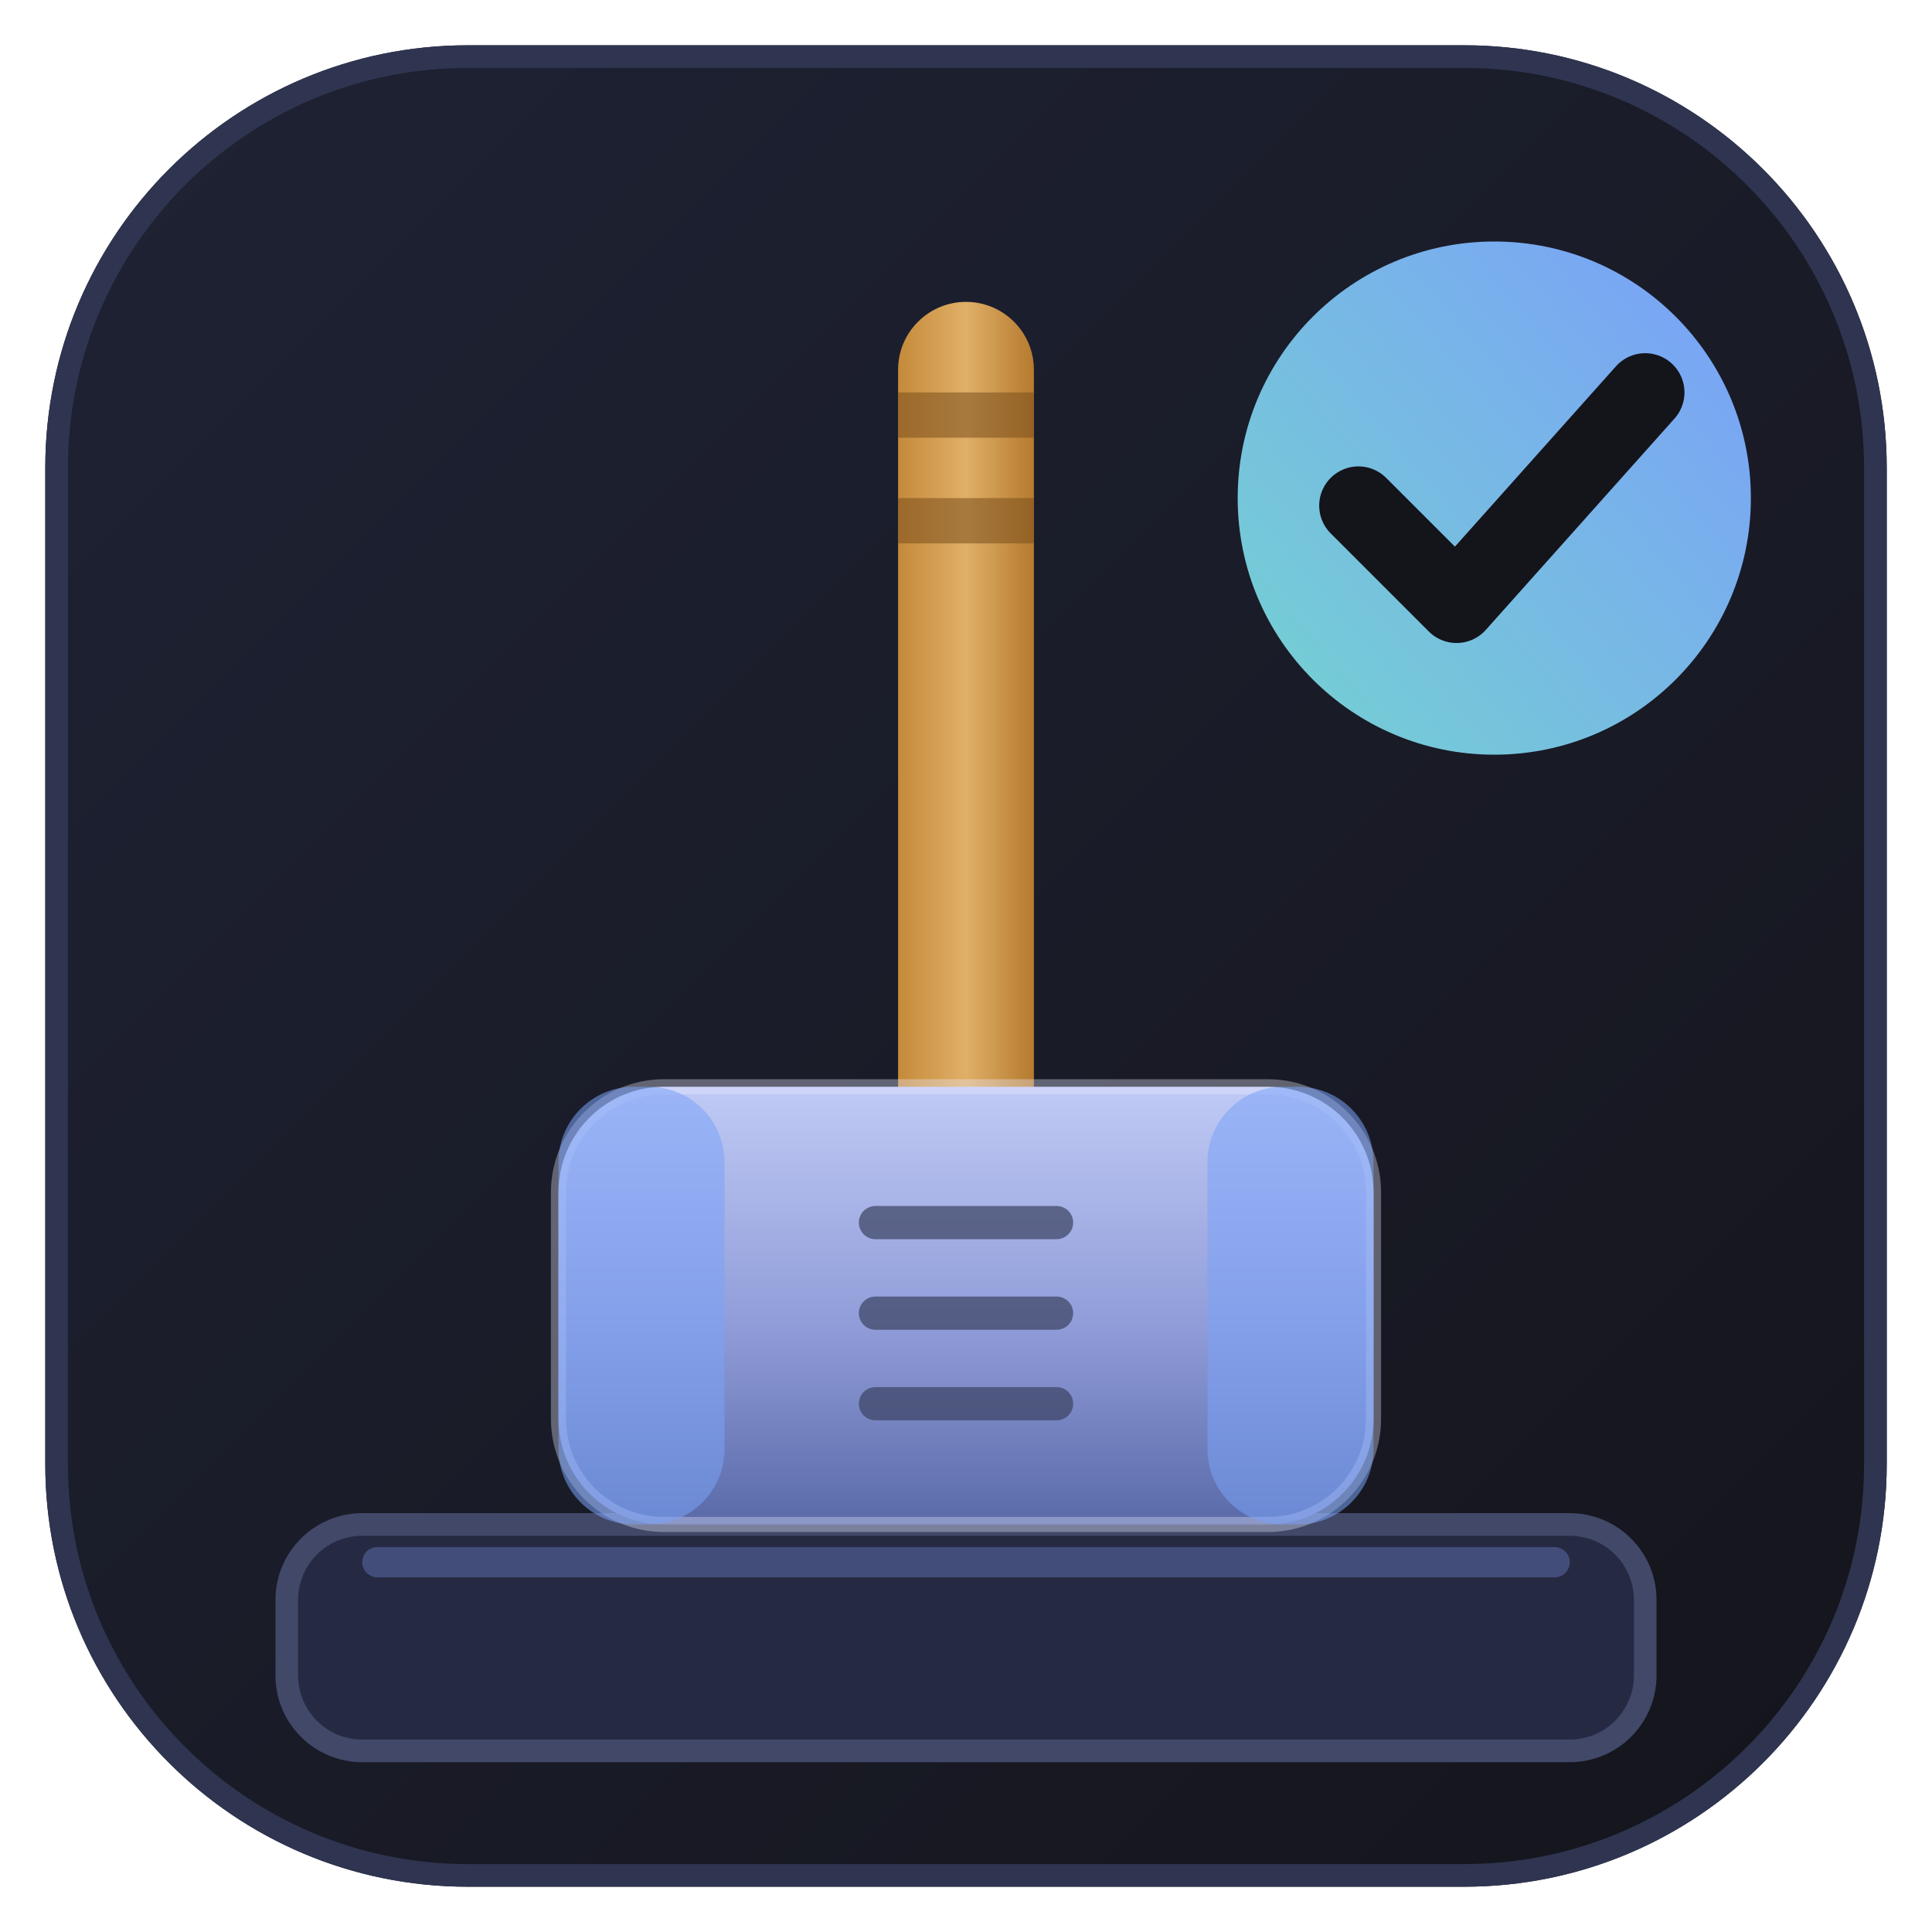
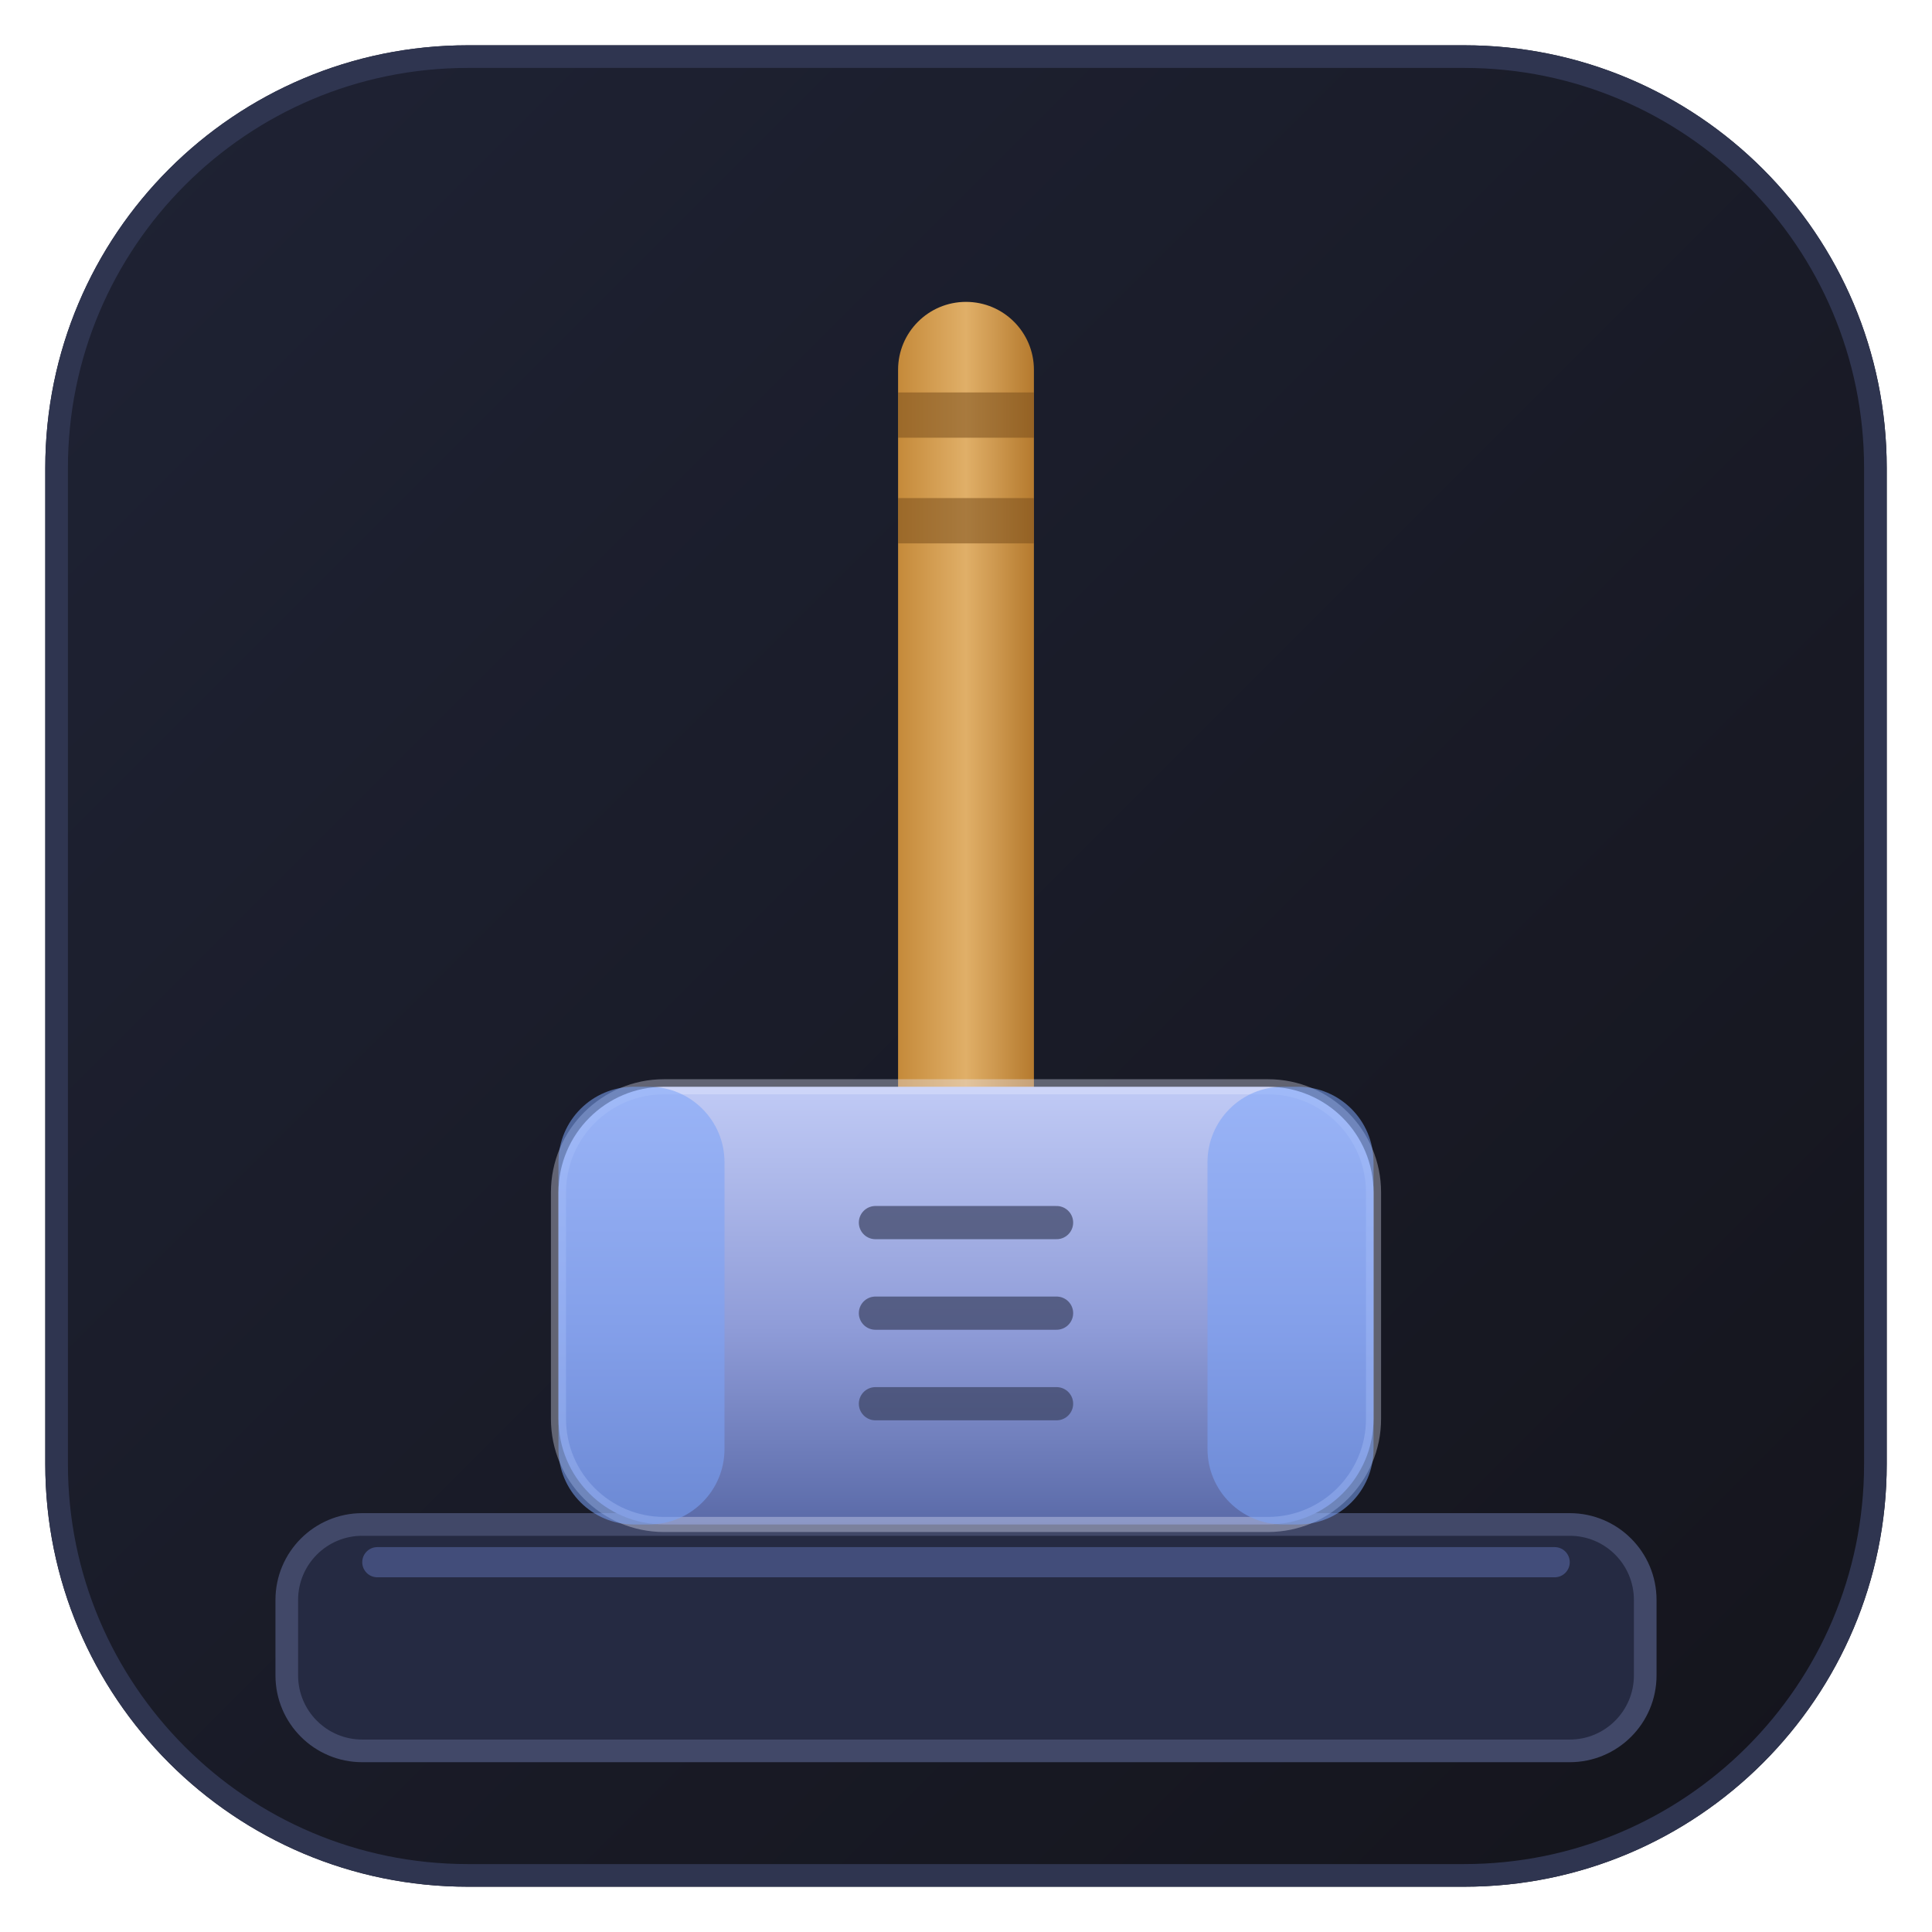
- <svg xmlns="http://www.w3.org/2000/svg" viewBox="0 0 128 128" role="img" aria-label="verd: a gavel strikes, the verdict is AC">
+ <svg xmlns="http://www.w3.org/2000/svg" viewBox="0 0 128 128" role="img" aria-label="verd">
  <defs>
    <linearGradient id="bg" x1="0" y1="0" x2="128" y2="128" gradientUnits="userSpaceOnUse">
      <stop offset="0" stop-color="#1f2335" />
      <stop offset="1" stop-color="#14141b" />
    </linearGradient>
    <linearGradient id="steel" x1="0" y1="0" x2="0" y2="1">
      <stop offset="0" stop-color="#c0caf5" />
      <stop offset=".55" stop-color="#8f9cd8" />
      <stop offset="1" stop-color="#5a6aa8" />
    </linearGradient>
    <linearGradient id="wood" x1="0" y1="0" x2="1" y2="0">
      <stop offset="0" stop-color="#c58a3a" />
      <stop offset=".5" stop-color="#e0af68" />
      <stop offset="1" stop-color="#b57a2e" />
    </linearGradient>
    <linearGradient id="ok" x1="14" y1="100" x2="112" y2="16" gradientUnits="userSpaceOnUse">
      <stop offset="0" stop-color="#9ece6a" />
      <stop offset=".6" stop-color="#73daca" />
      <stop offset="1" stop-color="#7aa2f7" />
    </linearGradient>
    <filter id="blur" x="-40%" y="-40%" width="180%" height="180%">
      <feGaussianBlur stdDeviation="3" />
    </filter>
  </defs>
  <style>
      .gavel{transform-origin:64px 20px;transform-box:view-box}
      .block{transform-box:fill-box;transform-origin:center bottom}
      .ring{fill:none;stroke:#9ece6a;stroke-width:3;opacity:0;transform-origin:64px 100px}
      .sp{opacity:0;stroke-dasharray:14;stroke-dashoffset:14}

-       .gavel{animation:slam 2.6s cubic-bezier(.5,0,.2,1) both}
-       .block{animation:squash 2.6s ease both}
-       .ring{animation:ring 2.6s ease-out both}
-       .sp{animation:spark 2.6s ease-out both}
-       .badge{transform-box:fill-box;transform-origin:center;animation:pop 2.6s cubic-bezier(.3,1.5,.5,1) both}
-       #all{animation:shake 2.6s linear both}
-       @keyframes slam{0%{opacity:0;transform:rotate(28deg)}8%{opacity:1;transform:rotate(28deg)}24%{transform:rotate(36deg)}34%{transform:rotate(0)}40%{transform:rotate(7deg)}46%,100%{transform:rotate(0)}}
+       .gavel{animation:slam 2.4s cubic-bezier(.5,0,.2,1) both}
+       .block{animation:squash 2.4s ease both}
+       .ring{animation:ring 2.4s ease-out both}
+       .sp{animation:spark 2.4s ease-out both}
+       .halo,.tick{fill:none;stroke:url(#ok);stroke-linecap:round;stroke-linejoin:round;stroke-dasharray:130;stroke-dashoffset:130}
+       .tick{stroke-width:11;animation:draw 2.4s cubic-bezier(.65,0,.35,1) both}
+       .halo{stroke-width:16;filter:url(#blur);animation:draw 2.4s cubic-bezier(.65,0,.35,1) both,glow 2.8s ease-in-out 2.4s infinite}
+       #all{animation:shake 2.4s linear both}
+       @keyframes slam{0%{opacity:0;transform:rotate(28deg)}8%{opacity:1;transform:rotate(28deg)}24%{transform:rotate(36deg)}34%{opacity:1;transform:rotate(0) scale(1)}40%{transform:rotate(7deg)}46%{opacity:1;transform:rotate(0) scale(1)}60%,100%{opacity:0;transform:rotate(0) scale(.7) translateY(18px)}}
      @keyframes squash{0%,32%{transform:scaleY(1)}35%{transform:scaleY(.82)}44%,100%{transform:scaleY(1)}}
      @keyframes ring{0%,33%{opacity:0;transform:scale(.2)}35%{opacity:.9}60%,100%{opacity:0;transform:scale(2.6)}}
      @keyframes spark{0%,33%{opacity:0;stroke-dashoffset:14}36%{opacity:1;stroke-dashoffset:0}60%,100%{opacity:0;stroke-dashoffset:-14}}
-       @keyframes pop{0%,44%{opacity:0;transform:scale(.2)}58%,100%{opacity:1;transform:scale(1)}}
+       @keyframes draw{0%,50%{stroke-dashoffset:130;opacity:1}78%,100%{stroke-dashoffset:0;opacity:1}}
+       @keyframes glow{0%,100%{opacity:.3}50%{opacity:.75}}
      @keyframes shake{0%,33%{transform:none}35%{transform:translate(0,2px)}38%{transform:translate(-1px,-1px)}42%,100%{transform:none}}
-       @media (prefers-reduced-motion:reduce){*{animation:none!important}.gavel,.badge{opacity:1}}
+       @media (prefers-reduced-motion:reduce){*{animation:none!important}.gavel,.sp,.ring{opacity:0}.tick,.halo{stroke-dashoffset:0}.halo{opacity:.4}}
  </style>
  <rect x="3" y="3" width="122" height="122" rx="28" fill="url(#bg)" />
  <rect x="3.75" y="3.75" width="120.5" height="120.5" rx="27.25" fill="none" stroke="#2f3550" stroke-width="1.5" />
  <g id="all">
    <circle class="ring" cx="64" cy="100" r="14" />
    <g class="block">
      <path d="M24 101h80a5 5 0 0 1 5 5v5a5 5 0 0 1-5 5H24a5 5 0 0 1-5-5v-5a5 5 0 0 1 5-5z" fill="#252a42" stroke="#414868" stroke-width="1.5" />
      <rect x="24" y="102.5" width="80" height="2" rx="1" fill="#5a6aa8" opacity=".55" />
    </g>
+     <path class="halo" d="M30 58l22 22L98 30" />
+     <path class="tick" d="M30 58l22 22L98 30" />
    <g class="gavel">
      <rect x="59.5" y="20" width="9" height="58" rx="4.5" fill="url(#wood)" />
      <rect x="59.5" y="26" width="9" height="3" fill="#7a4f1c" opacity=".55" />
      <rect x="59.5" y="33" width="9" height="3" fill="#7a4f1c" opacity=".55" />
      <rect x="37" y="72" width="54" height="29" rx="7" fill="url(#steel)" stroke="#e8ecff" stroke-opacity=".35" stroke-width="1" />
      <rect x="37" y="72" width="11" height="29" rx="5" fill="#7aa2f7" opacity=".55" />
      <rect x="80" y="72" width="11" height="29" rx="5" fill="#7aa2f7" opacity=".55" />
      <path d="M58 81h12m-12 6h12m-12 6h12" stroke="#3b4261" stroke-width="2.2" stroke-linecap="round" opacity=".7" />
    </g>
    <path class="sp s0" d="M64 99 L30 80" stroke="#9ece6a" stroke-width="3" stroke-linecap="round" />
    <path class="sp s1" d="M64 99 L40 66" stroke="#e0af68" stroke-width="3" stroke-linecap="round" />
    <path class="sp s2" d="M64 99 L98 80" stroke="#9ece6a" stroke-width="3" stroke-linecap="round" />
    <path class="sp s3" d="M64 99 L88 66" stroke="#e0af68" stroke-width="3" stroke-linecap="round" />
    <path class="sp s4" d="M64 99 L22 96" stroke="#73daca" stroke-width="3" stroke-linecap="round" />
    <path class="sp s5" d="M64 99 L106 96" stroke="#73daca" stroke-width="3" stroke-linecap="round" />
-     <g class="badge">
-       <circle cx="99" cy="33" r="17" fill="url(#ok)" />
-       <path d="M90 33.5l6.5 6.5L109 26" fill="none" stroke="#14141b" stroke-width="5.2" stroke-linecap="round" stroke-linejoin="round" />
-     </g>
  </g>
</svg>
